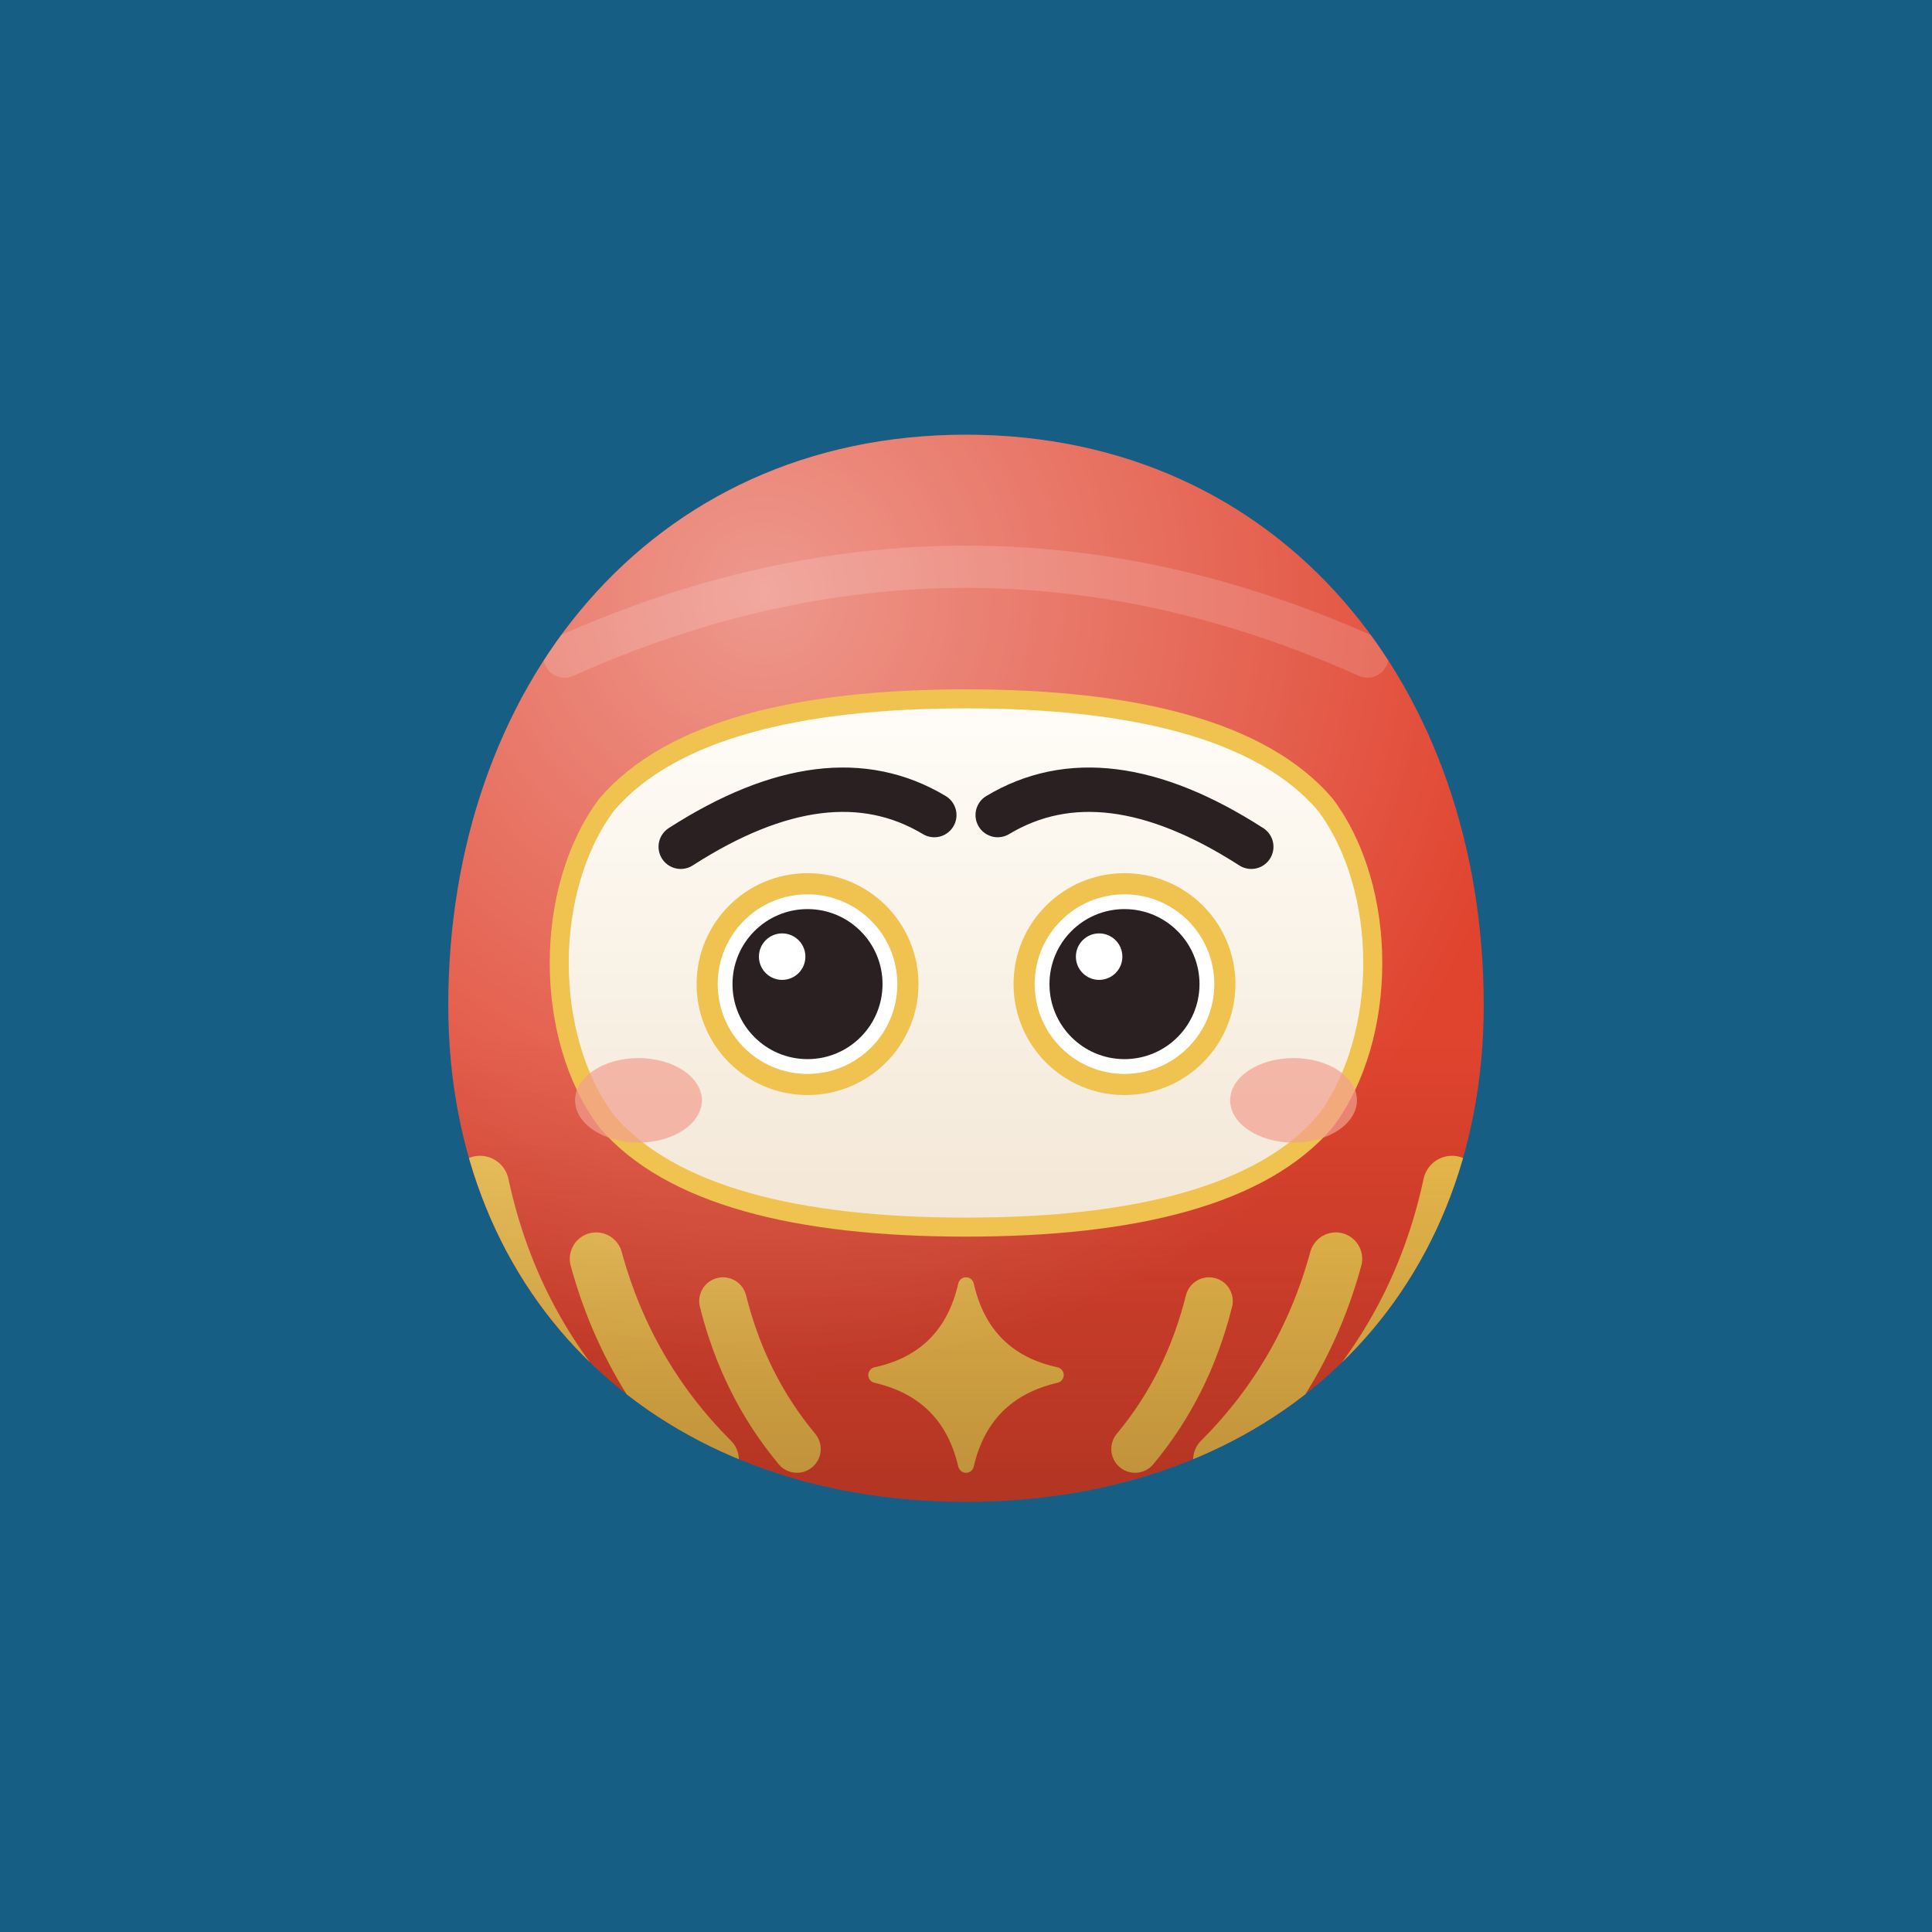
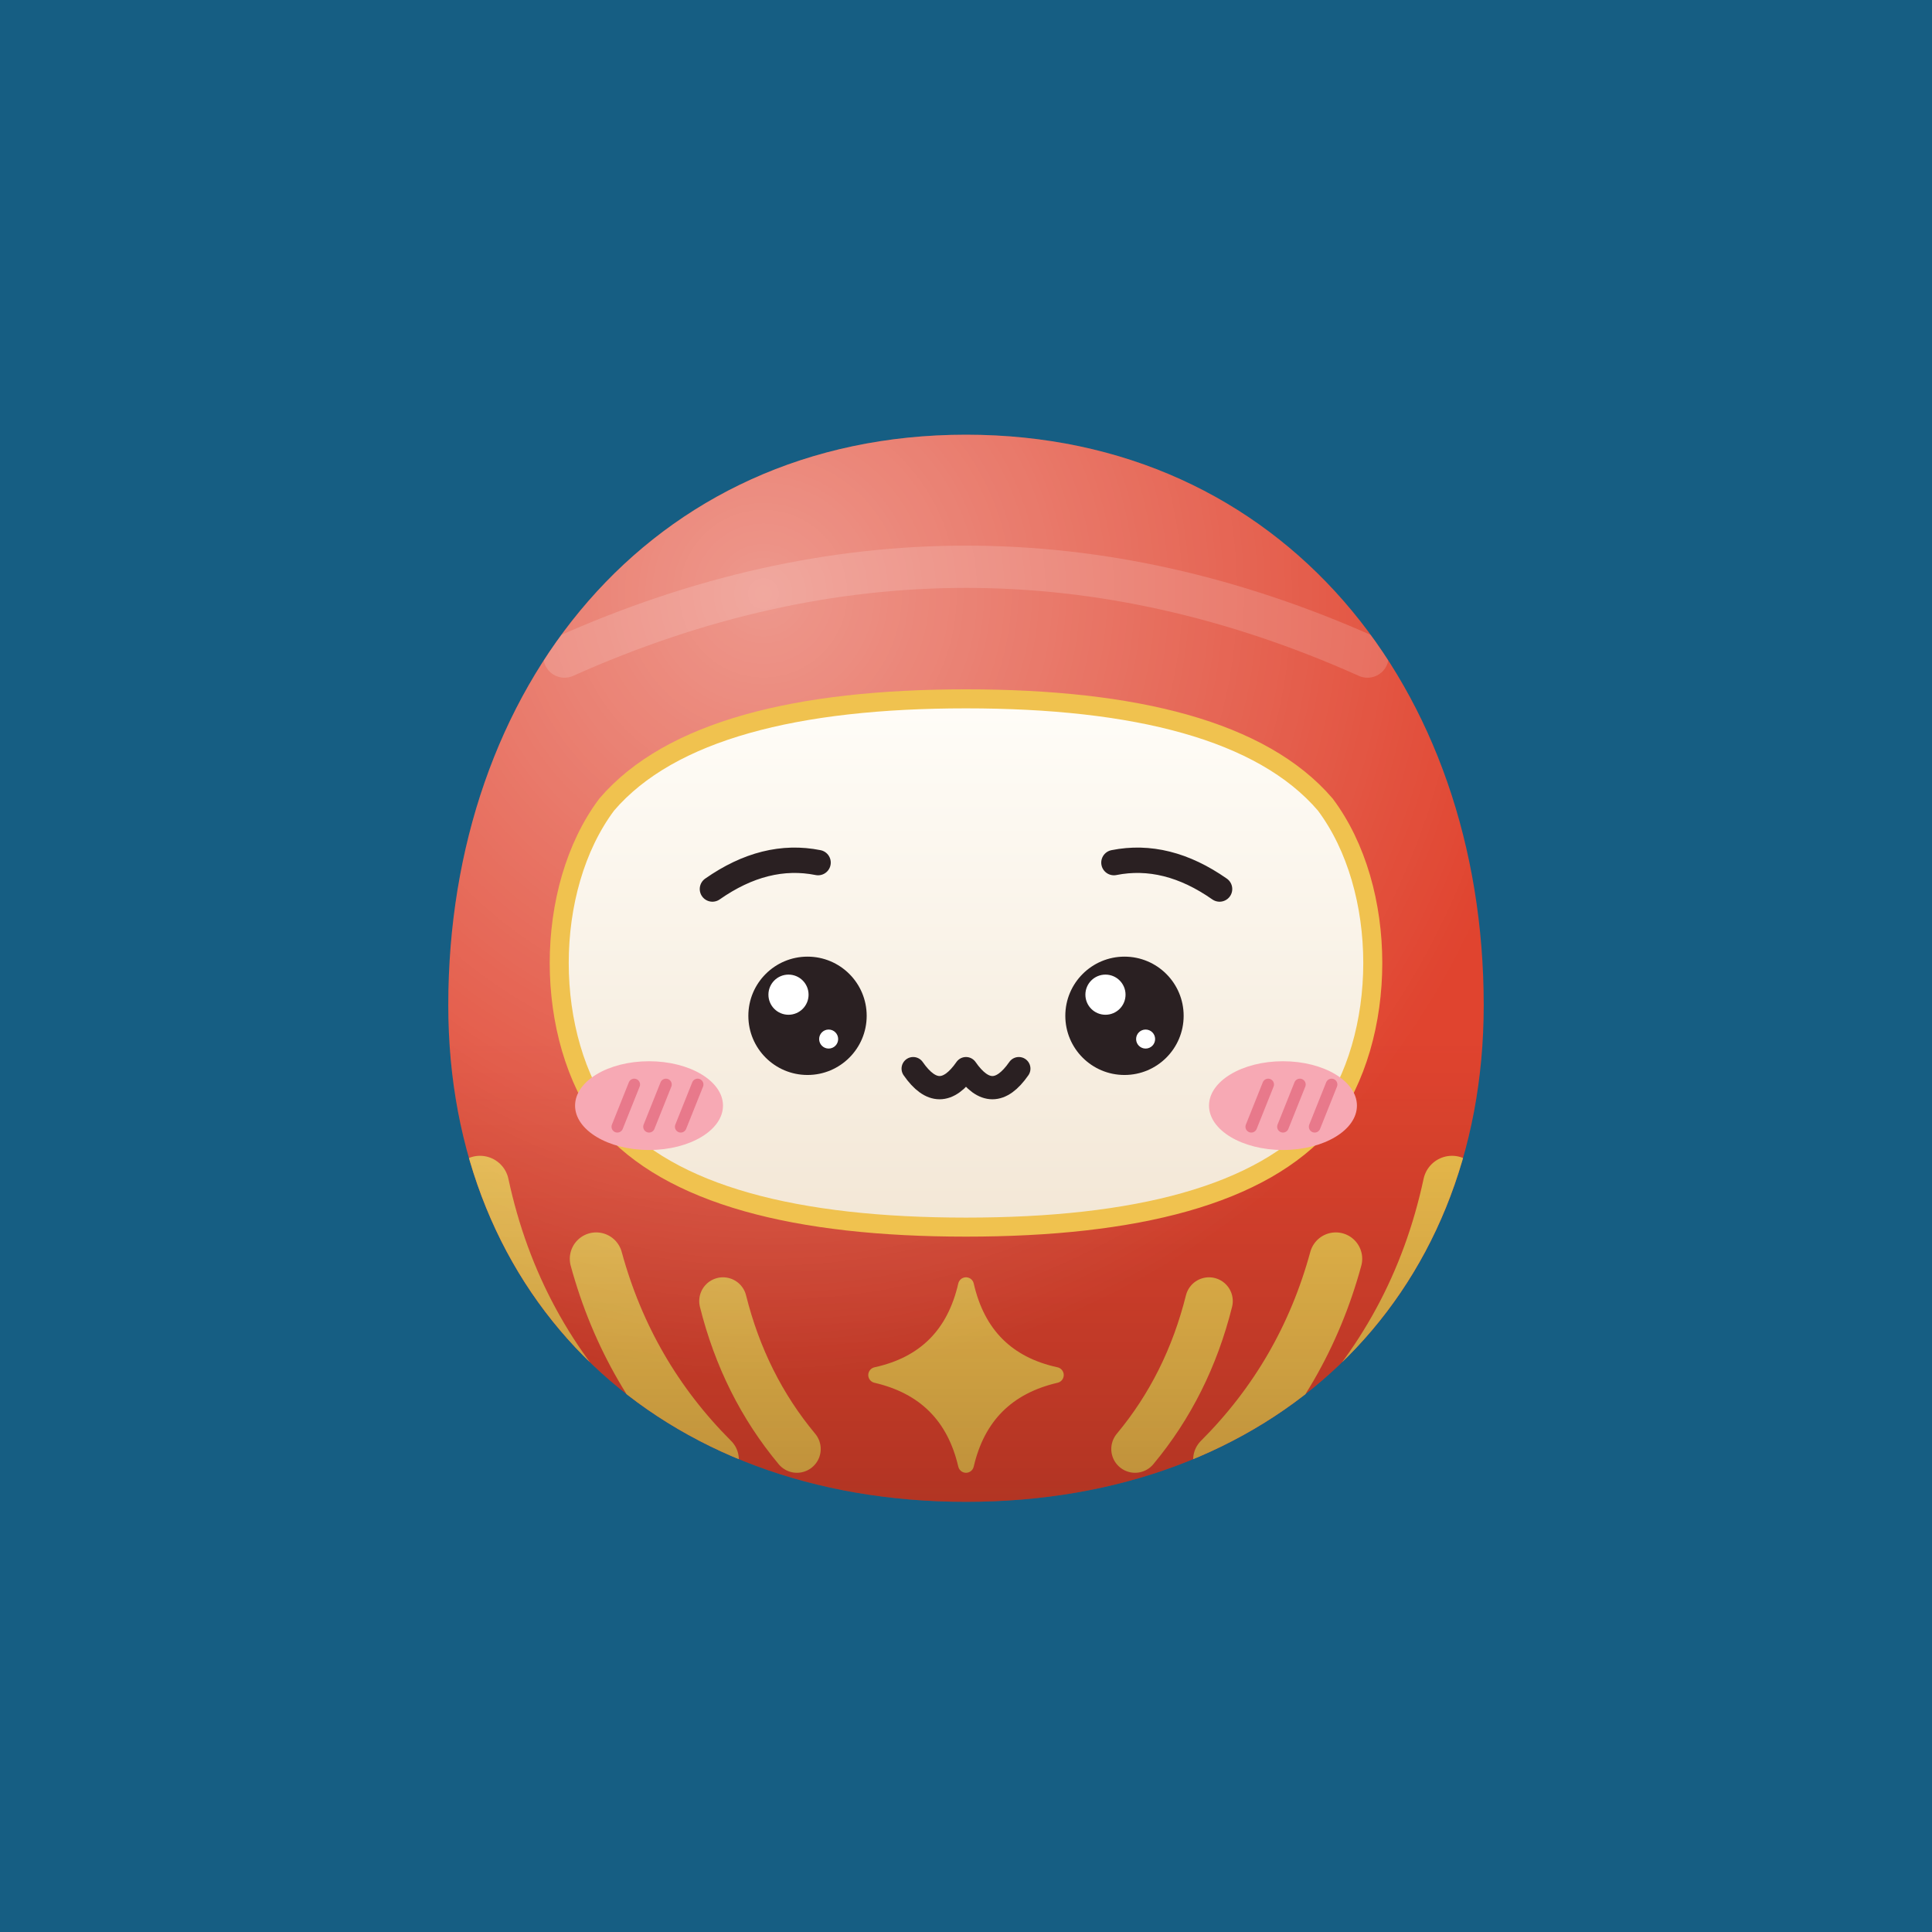
<svg xmlns="http://www.w3.org/2000/svg" viewBox="0 0 512 512">
  <defs>
    <radialGradient id="h" cx="34%" cy="20%" r="62%">
      <stop offset="0" stop-color="#fff" stop-opacity=".45" />
      <stop offset="1" stop-color="#fff" stop-opacity="0" />
    </radialGradient>
    <linearGradient id="d" x1="0" y1="0" x2="0" y2="1">
      <stop offset=".55" stop-color="#3a0d05" stop-opacity="0" />
      <stop offset="1" stop-color="#3a0d05" stop-opacity=".34" />
    </linearGradient>
    <linearGradient id="v" x1="0" y1="0" x2="0" y2="1">
      <stop offset="0" stop-color="#fffdf8" />
      <stop offset="1" stop-color="#f3e7d6" />
    </linearGradient>
    <clipPath id="b">
      <path d="M60 9c30 0 49 24 49 54 0 28-20 47-49 47S11 91 11 63C11 33 30 9 60 9Z" />
    </clipPath>
  </defs>
  <rect width="512" height="512" fill="#165e83" />
  <g transform="translate(88 90) scale(2.8)">
    <g clip-path="url(#b)">
      <rect width="120" height="120" fill="#e0442f" />
      <g fill="none" stroke="#f0c24f" stroke-linecap="round">
        <path d="M14 80q3 14 13 24M106 80q-3 14-13 24" stroke-width="5.5" />
        <path d="M25 87q3 11 11 19M95 87q-3 11-11 19" stroke-width="5" />
        <path d="M37 91q2 8 7 14M83 91q-2 8-7 14" stroke-width="4.5" />
      </g>
      <path d="M60 89.5q1.6 7 8.5 8.5-6.9 1.6-8.5 8.5-1.6-6.9-8.5-8.5 6.9-1.5 8.5-8.500Z" fill="#f0c24f" stroke="#f0c24f" stroke-width="1.5" stroke-linejoin="round" />
      <path d="M22 30q38-17 76 0" fill="none" stroke="#fff" stroke-opacity=".16" stroke-width="4" stroke-linecap="round" />
      <rect width="120" height="120" fill="url(#d)" />
      <rect width="120" height="120" fill="url(#h)" />
    </g>
    <path d="M60 34c16 0 28 3 34 10 6 8 6 22 0 30-6 7-18 10-34 10s-28-3-34-10c-6-8-6-22 0-30 6-7 18-10 34-10Z" fill="url(#v)" stroke="#f0c24f" stroke-width="1.8" />
-     <ellipse cx="29" cy="72" rx="6" ry="4" fill="#f2a08f" opacity=".7" />
-     <ellipse cx="91" cy="72" rx="6" ry="4" fill="#f2a08f" opacity=".7" />
-     <g fill="none" stroke="#2a2022" stroke-linecap="round">
-       <path d="M57 45q-10-6-24 3M63 45q10-6 24 3" stroke-width="4.2" />
+     <ellipse cx="30" cy="72.5" rx="7" ry="4.2" fill="#f7a9b4" />
+     <ellipse cx="90" cy="72.5" rx="7" ry="4.2" fill="#f7a9b4" />
+     <path d="M27 74.5l1.6-4M30 74.5l1.6-4M33 74.5l1.6-4M87 74.5l1.6-4M90 74.5l1.6-4M93 74.5l1.6-4" fill="none" stroke="#e8798b" stroke-width="1.1" stroke-linecap="round" />
+     <g fill="none" stroke="#2a2022" stroke-linecap="round" stroke-linejoin="round">
+       <path d="M36 52q5-3.5 10-2.5M84 52q-5-3.5-10-2.5" stroke-width="2.4" />
+       <path d="M55 69q2.5 3.6 5 0q2.5 3.6 5 0" stroke-width="2.2" />
    </g>
-     <g>
-       <circle cx="45" cy="61" r="9.5" fill="#fff" stroke="#f0c24f" stroke-width="2" />
-       <circle cx="75" cy="61" r="9.5" fill="#fff" stroke="#f0c24f" stroke-width="2" />
-       <circle cx="45" cy="61" r="7.1" fill="#2a2022" />
-       <circle cx="75" cy="61" r="7.1" fill="#2a2022" />
-       <circle cx="42.6" cy="58.4" r="2.2" fill="#fff" />
-       <circle cx="72.6" cy="58.4" r="2.2" fill="#fff" />
-     </g>
+     <circle cx="45" cy="64" r="5.6" fill="#2a2022" />
+     <circle cx="75" cy="64" r="5.6" fill="#2a2022" />
+     <circle cx="43.2" cy="62" r="1.9" fill="#fff" />
+     <circle cx="73.2" cy="62" r="1.9" fill="#fff" />
+     <circle cx="47" cy="66.2" r=".9" fill="#fff" />
+     <circle cx="77" cy="66.2" r=".9" fill="#fff" />
  </g>
</svg>
